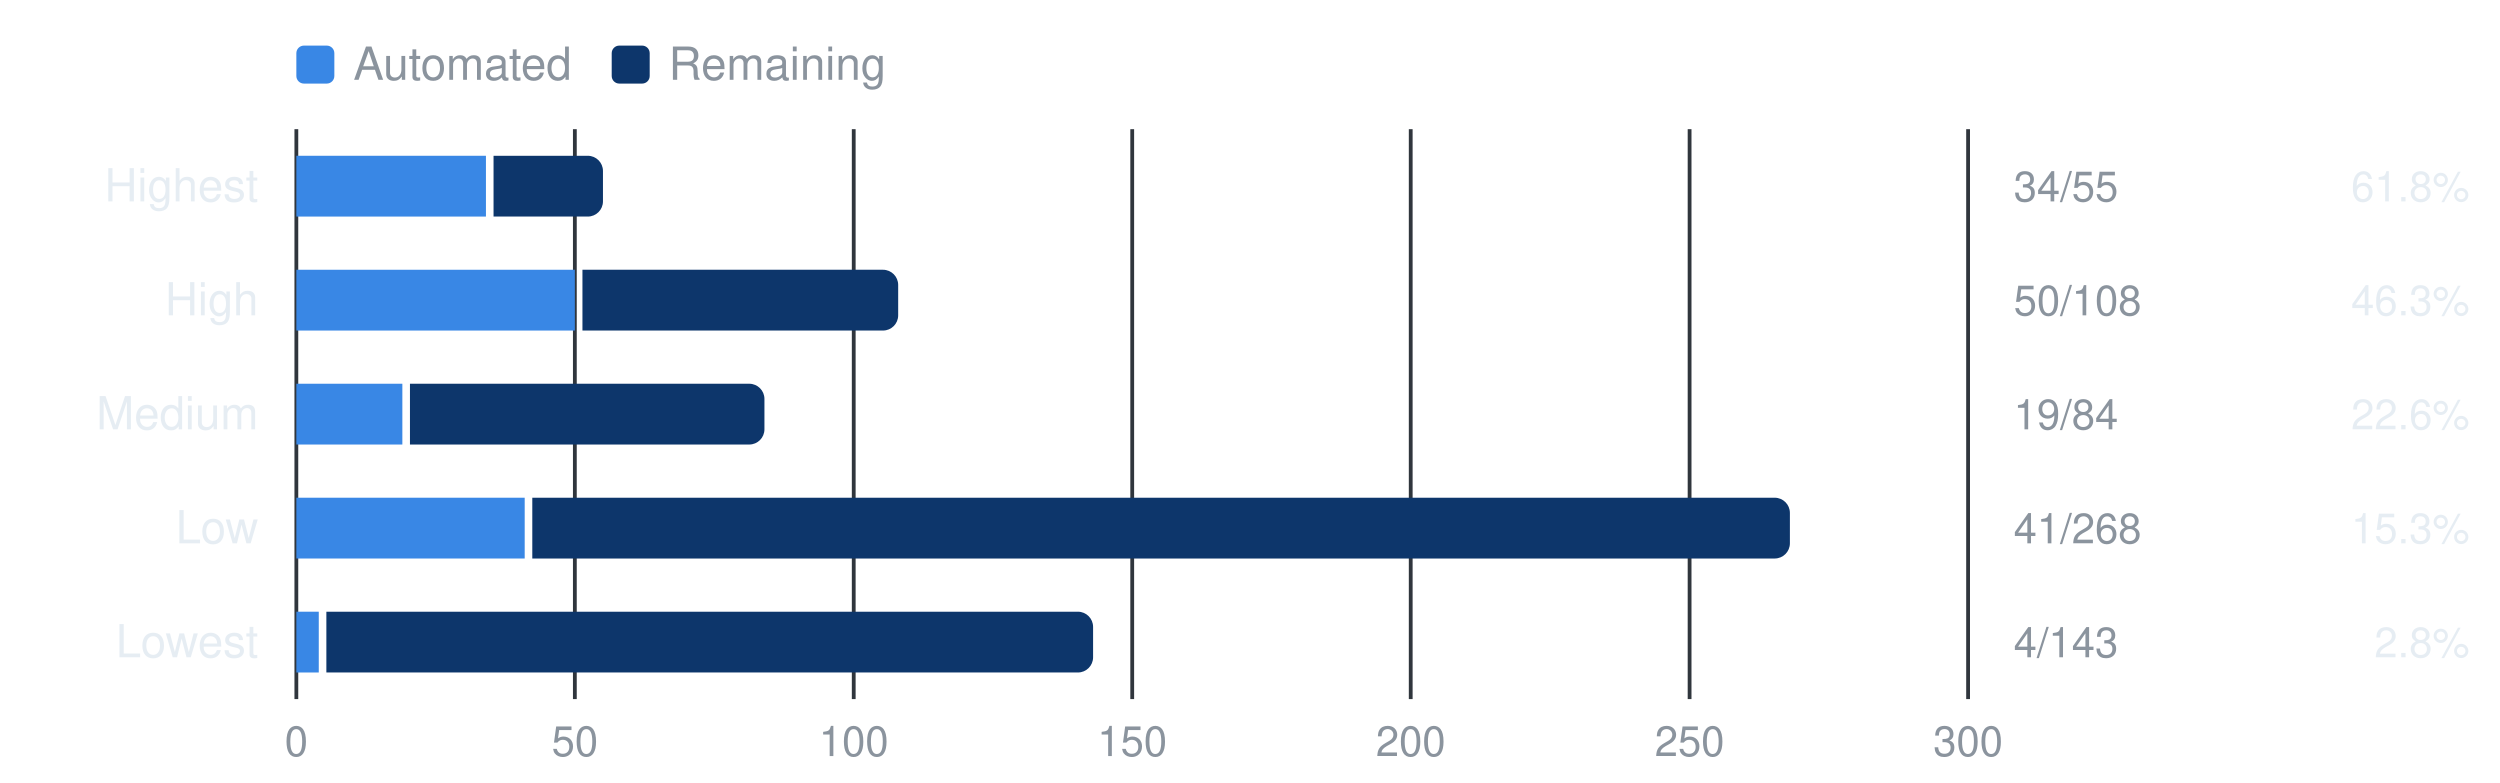
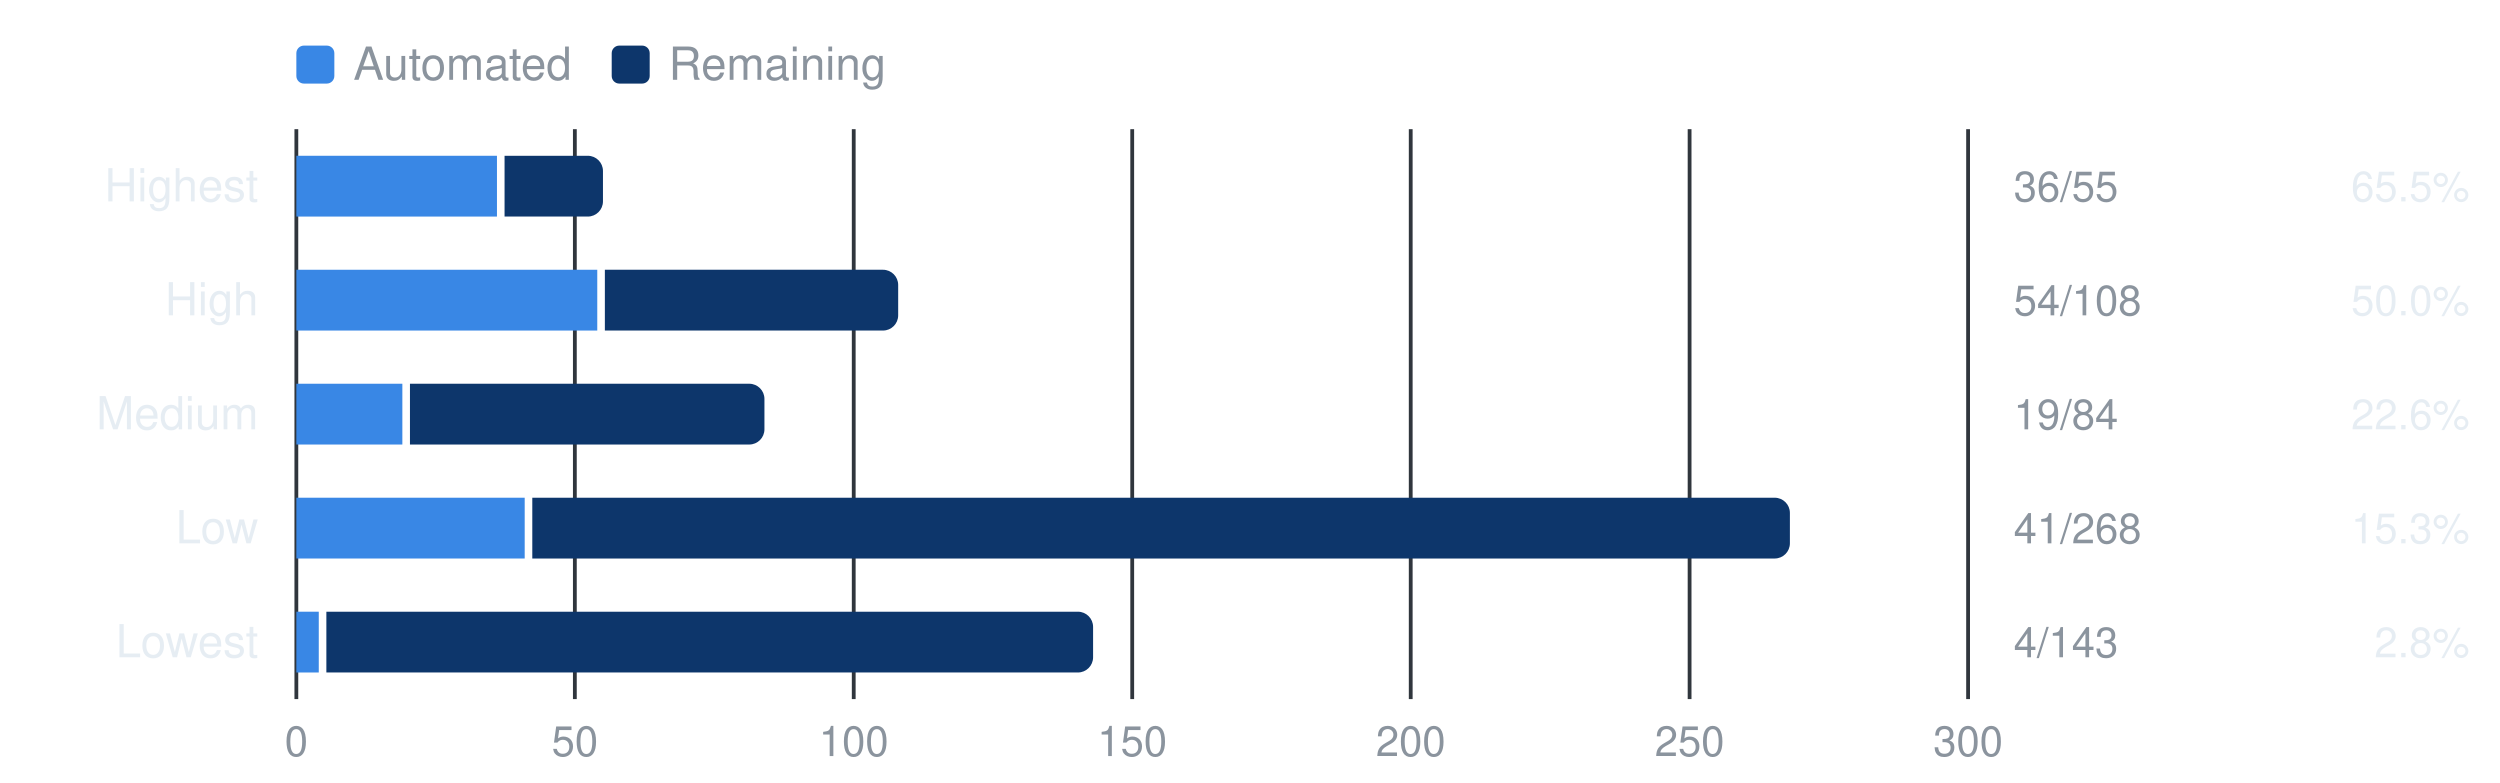
<svg xmlns="http://www.w3.org/2000/svg" width="658" height="206" viewBox="0 0 658 206" role="img" aria-label="Automated versus remaining conda CLI test cases, by priority">
  <g font-family="-apple-system,BlinkMacSystemFont,Segoe UI,Helvetica,Arial,sans-serif" font-size="12">
    <rect x="78" y="12" width="10" height="10" rx="2" fill="#3987e5" />
    <text x="93" y="21" fill="#8b949e">Automated</text>
    <rect x="161" y="12" width="10" height="10" rx="2" fill="#0d366b" />
    <text x="176" y="21" fill="#8b949e">Remaining</text>
    <line x1="78.0" y1="34" x2="78.0" y2="184" stroke="#30363d" stroke-width="1" />
    <text x="78.0" y="199" fill="#8b949e" font-size="11" text-anchor="middle">0</text>
    <line x1="151.3" y1="34" x2="151.3" y2="184" stroke="#30363d" stroke-width="1" />
    <text x="151.3" y="199" fill="#8b949e" font-size="11" text-anchor="middle">50</text>
    <line x1="224.7" y1="34" x2="224.7" y2="184" stroke="#30363d" stroke-width="1" />
    <text x="224.7" y="199" fill="#8b949e" font-size="11" text-anchor="middle">100</text>
    <line x1="298.0" y1="34" x2="298.0" y2="184" stroke="#30363d" stroke-width="1" />
    <text x="298.0" y="199" fill="#8b949e" font-size="11" text-anchor="middle">150</text>
    <line x1="371.3" y1="34" x2="371.3" y2="184" stroke="#30363d" stroke-width="1" />
    <text x="371.3" y="199" fill="#8b949e" font-size="11" text-anchor="middle">200</text>
    <line x1="444.7" y1="34" x2="444.7" y2="184" stroke="#30363d" stroke-width="1" />
    <text x="444.7" y="199" fill="#8b949e" font-size="11" text-anchor="middle">250</text>
    <line x1="518.0" y1="34" x2="518.0" y2="184" stroke="#30363d" stroke-width="1" />
    <text x="518.0" y="199" fill="#8b949e" font-size="11" text-anchor="middle">300</text>
    <text x="68" y="53.0" fill="#e6edf3" text-anchor="end">Highest</text>
-     <path d="M78.0,41.0h49.9v16.0h-49.9z" fill="#3987e5" />
-     <path d="M129.9,41.0H154.7A4,4 0 0 1 158.7,45.0V53.0A4,4 0 0 1 154.7,57.0H129.9z" fill="#0d366b" />
-     <text x="530" y="53.0" fill="#8b949e" font-size="11">34/55</text>
-     <text x="650" y="53.0" fill="#e6edf3" font-size="11" text-anchor="end">61.8%</text>
+     <path d="M78.0,41.0h52.8v16.0h-52.8z" fill="#3987e5" />
+     <path d="M132.8,41.0H154.7A4,4 0 0 1 158.7,45.0V53.0A4,4 0 0 1 154.7,57.0H132.8z" fill="#0d366b" />
+     <text x="530" y="53.0" fill="#8b949e" font-size="11">36/55</text>
+     <text x="650" y="53.0" fill="#e6edf3" font-size="11" text-anchor="end">65.5%</text>
    <text x="68" y="83.0" fill="#e6edf3" text-anchor="end">High</text>
-     <path d="M78.0,71.0h73.3v16.0h-73.3z" fill="#3987e5" />
-     <path d="M153.3,71.0H232.4A4,4 0 0 1 236.4,75.0V83.0A4,4 0 0 1 232.4,87.0H153.3z" fill="#0d366b" />
-     <text x="530" y="83.0" fill="#8b949e" font-size="11">50/108</text>
-     <text x="650" y="83.0" fill="#e6edf3" font-size="11" text-anchor="end">46.3%</text>
+     <path d="M78.0,71.0h79.2v16.0h-79.2z" fill="#3987e5" />
+     <path d="M159.2,71.0H232.4A4,4 0 0 1 236.4,75.0V83.0A4,4 0 0 1 232.4,87.0H159.2z" fill="#0d366b" />
+     <text x="530" y="83.0" fill="#8b949e" font-size="11">54/108</text>
+     <text x="650" y="83.0" fill="#e6edf3" font-size="11" text-anchor="end">50.0%</text>
    <text x="68" y="113.0" fill="#e6edf3" text-anchor="end">Medium</text>
    <path d="M78.0,101.0h27.9v16.0h-27.9z" fill="#3987e5" />
    <path d="M107.9,101.0H197.2A4,4 0 0 1 201.2,105.0V113.0A4,4 0 0 1 197.2,117.0H107.9z" fill="#0d366b" />
    <text x="530" y="113.0" fill="#8b949e" font-size="11">19/84</text>
    <text x="650" y="113.0" fill="#e6edf3" font-size="11" text-anchor="end">22.6%</text>
    <text x="68" y="143.0" fill="#e6edf3" text-anchor="end">Low</text>
    <path d="M78.0,131.0h60.1v16.0h-60.1z" fill="#3987e5" />
    <path d="M140.1,131.0H467.1A4,4 0 0 1 471.1,135.0V143.0A4,4 0 0 1 467.1,147.0H140.1z" fill="#0d366b" />
    <text x="530" y="143.0" fill="#8b949e" font-size="11">41/268</text>
    <text x="650" y="143.0" fill="#e6edf3" font-size="11" text-anchor="end">15.3%</text>
    <text x="68" y="173.0" fill="#e6edf3" text-anchor="end">Lowest</text>
    <path d="M78.0,161.0h5.9v16.0h-5.9z" fill="#3987e5" />
    <path d="M85.9,161.0H283.7A4,4 0 0 1 287.7,165.0V173.0A4,4 0 0 1 283.7,177.0H85.9z" fill="#0d366b" />
    <text x="530" y="173.0" fill="#8b949e" font-size="11">4/143</text>
    <text x="650" y="173.0" fill="#e6edf3" font-size="11" text-anchor="end">2.8%</text>
  </g>
</svg>
